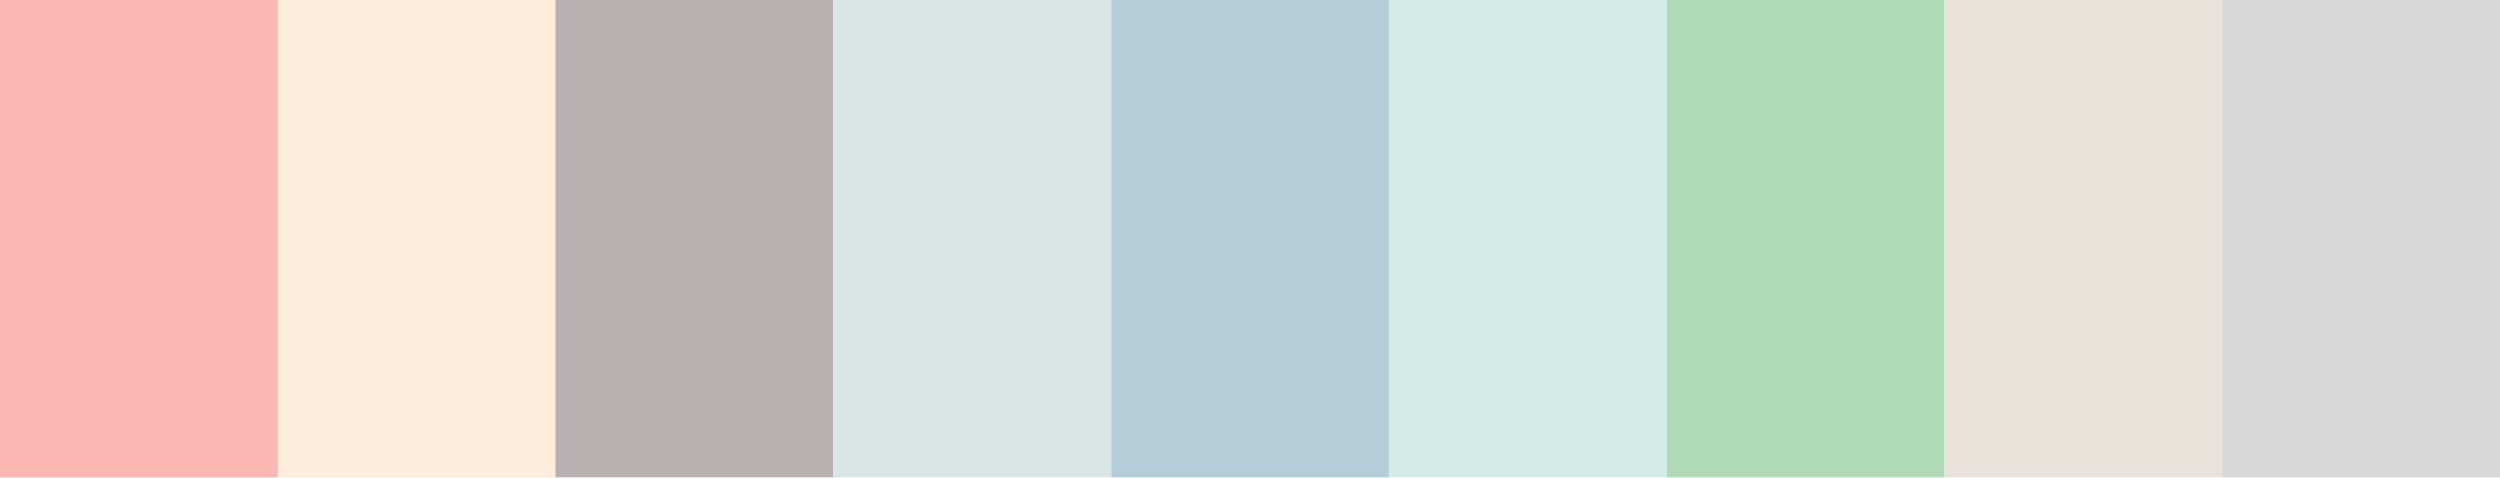
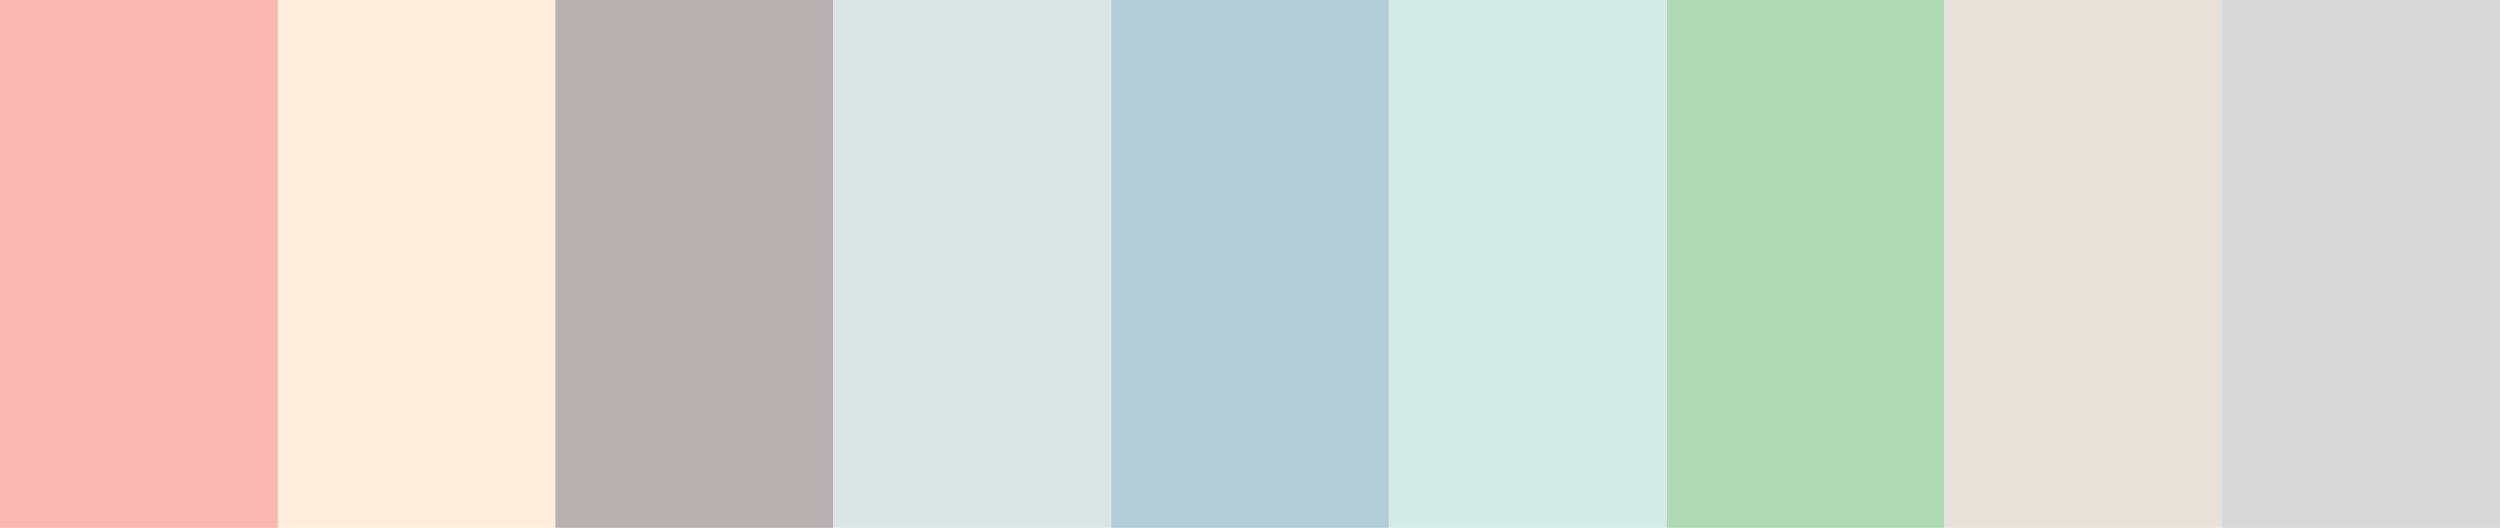
- <svg xmlns="http://www.w3.org/2000/svg" id="Layer_1" width="618" height="118" viewBox="0 0 618 118">
-   <style>.st0{fill:#F9B8B1;} .st1{fill:#FFEDDB;} .st2{fill:#B7B2B1;} .st3{fill:#DAE6E4;} .st4{fill:#B3CED8;} .st5{fill:#D4ECE8;} .st6{fill:#B0DAB4;} .st7{fill:#E9E2DA;} .st8{fill:#D8D8D8;}</style>
-   <path class="st0" d="M0 0h68.7v118H0z" />
-   <path class="st1" d="M68.7 0h68.7v118H68.7z" />
-   <path class="st2" d="M137.3 0H206v118h-68.7z" />
-   <path class="st3" d="M206 0h68.7v118H206z" />
-   <path class="st4" d="M274.7 0h68.7v118h-68.7z" />
-   <path class="st5" d="M343.3 0H412v118h-68.7z" />
-   <path class="st6" d="M412 0h68.7v118H412z" />
-   <path class="st7" d="M480.7 0h68.7v118h-68.7z" />
-   <path class="st8" d="M549.3 0H618v118h-68.7z" />
+ <svg xmlns="http://www.w3.org/2000/svg" version="1.1" id="Layer_1" x="0px" y="0px" width="644.1px" height="136px" viewBox="0 0 644.1 136" style="enable-background:new 0 0 644.1 136;" xml:space="preserve">
+   <style type="text/css">
+ 	.st0{fill:#F9B8B1;}
+ 	.st1{fill:#FFEDDB;}
+ 	.st2{fill:#B7B2B1;}
+ 	.st3{fill:#DAE6E4;}
+ 	.st4{fill:#B3CED8;}
+ 	.st5{fill:#D4ECE8;}
+ 	.st6{fill:#B0DAB4;}
+ 	.st7{fill:#E9E2DA;}
+ 	.st8{fill:#D8D8D8;}
+ </style>
+   <path class="st0" d="M0,0h71.6v136H0V0z" />
+   <path class="st1" d="M71.6,0h71.6v136H71.6V0z" />
+   <path class="st2" d="M143.1,0h71.6v136h-71.6V0z" />
+   <path class="st3" d="M214.7,0h71.6v136h-71.6V0z" />
+   <path class="st4" d="M286.3,0h71.6v136h-71.6V0z" />
+   <path class="st5" d="M357.8,0h71.6v136h-71.6V0z" />
+   <path class="st6" d="M429.4,0H501v136h-71.6V0z" />
+   <path class="st7" d="M501,0h71.6v136H501V0z" />
+   <path class="st8" d="M572.5,0h71.6v136h-71.6V0z" />
</svg>
